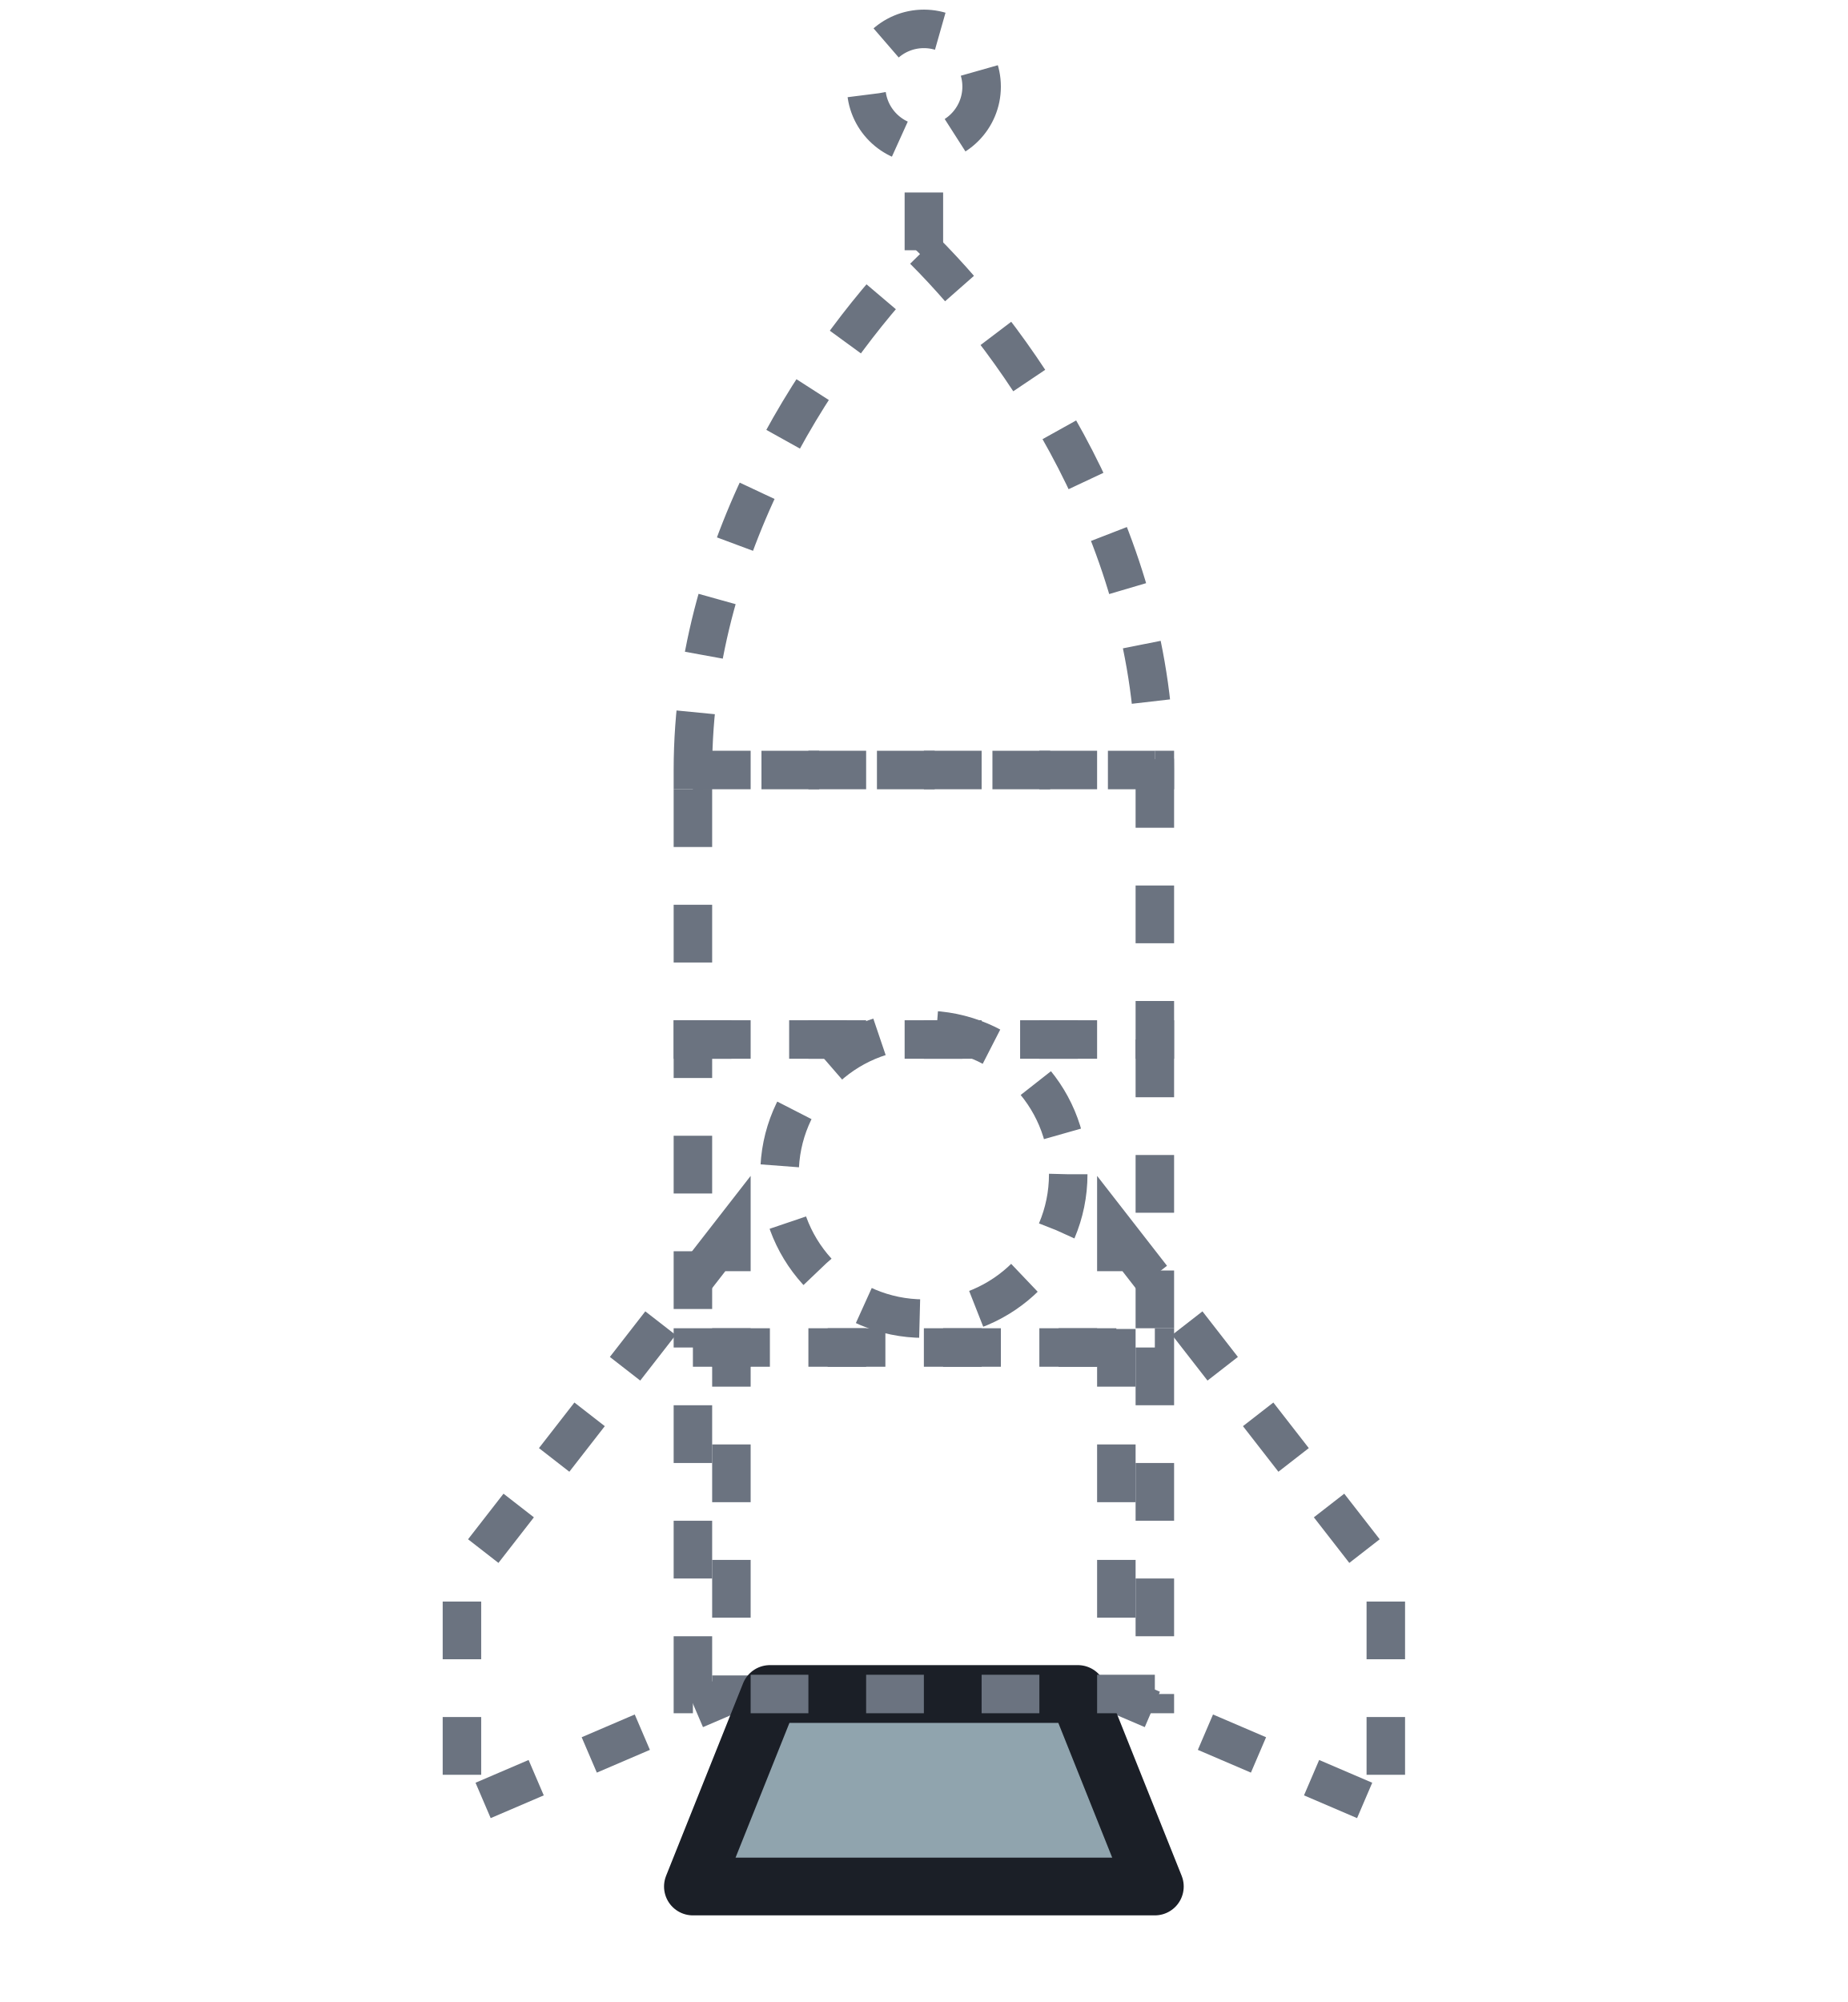
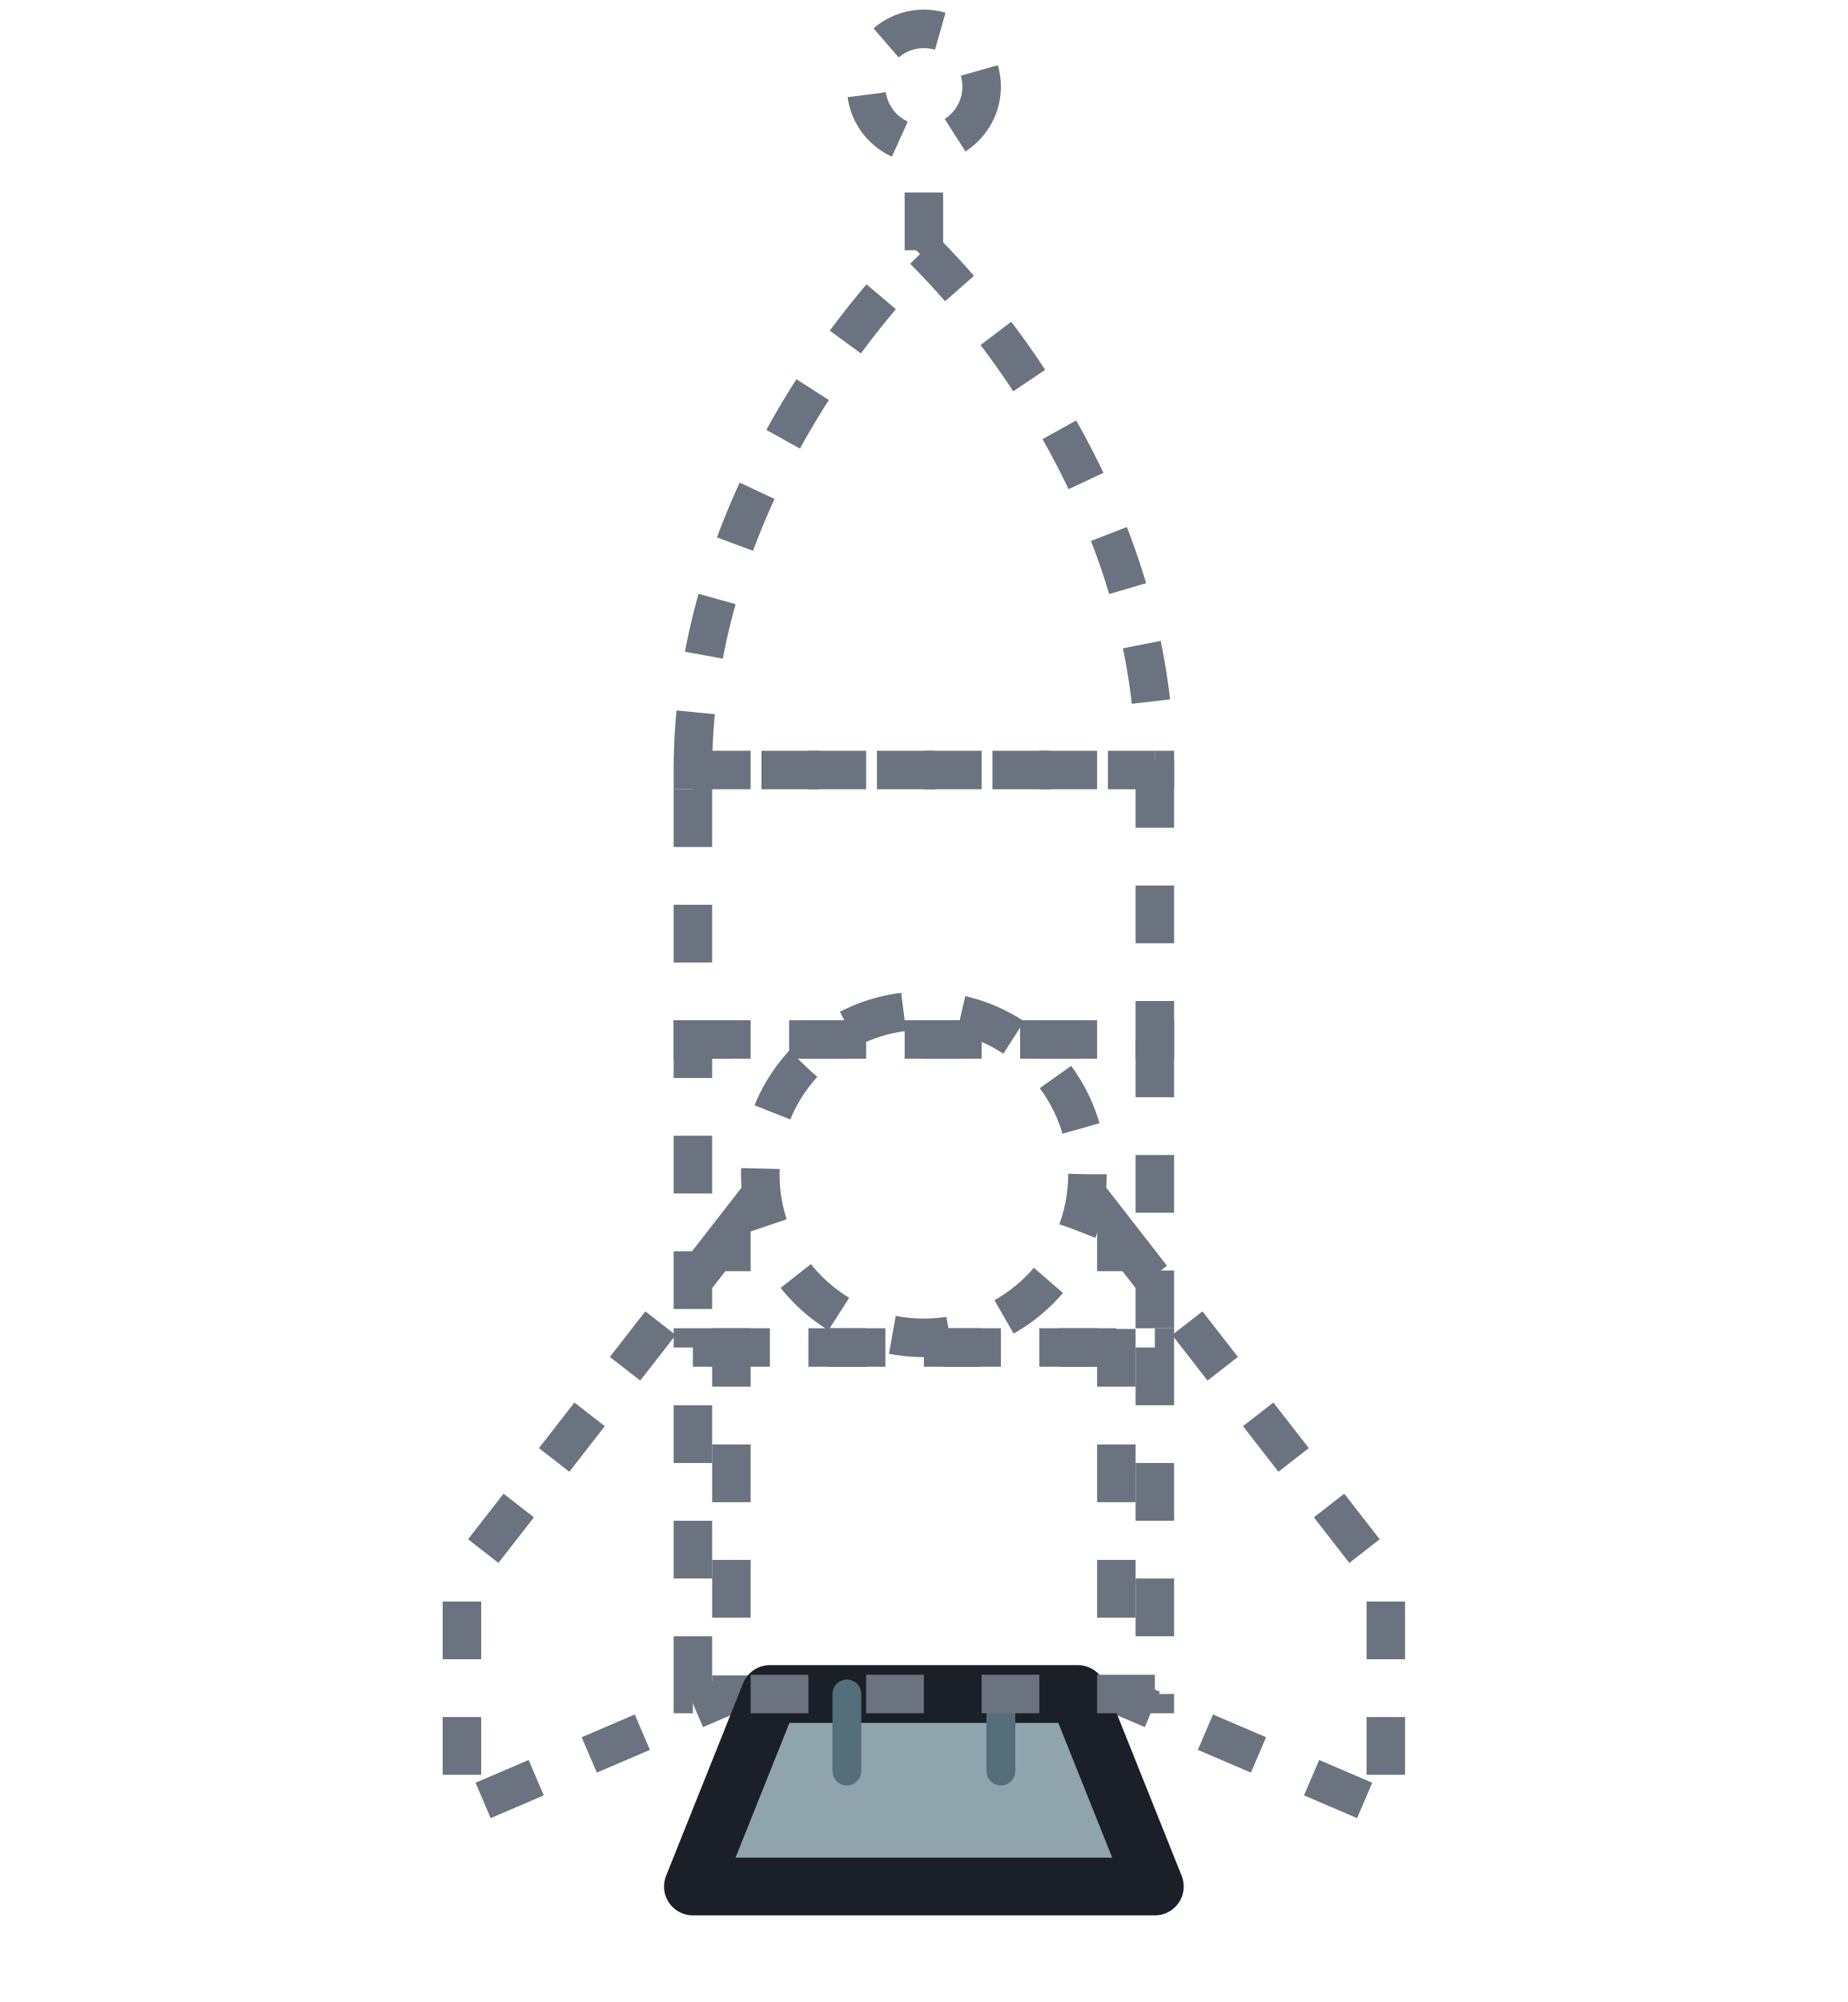
<svg xmlns="http://www.w3.org/2000/svg" viewBox="-16 -8 96 104">
-   <path d="M22 56 L8 74 V86 L22 80 Z" fill="none" stroke="#6b7380" stroke-width="2" stroke-dasharray="3 3" />
-   <path d="M42 56 L56 74 V86 L42 80 Z" fill="none" stroke="#6b7380" stroke-width="2" stroke-dasharray="3 3" />
-   <path d="M24 80 H40 L44 90 H20 Z" fill="#90a4ae" stroke="#1b1f27" stroke-width="3" stroke-linejoin="round" stroke-linecap="round" />
+   <g>
+     <path d="M22 56 L8 74 V86 L22 80 Z" fill="none" stroke="#6b7380" stroke-width="2" stroke-dasharray="3 3" />
+   </g>
+   <g>
+     <path d="M42 56 L56 74 V86 L42 80 Z" fill="none" stroke="#6b7380" stroke-width="2" stroke-dasharray="3 3" />
+   </g>
+   <g>
+     <path d="M24 80 H40 L44 90 H20 Z" fill="#90a4ae" stroke="#1b1f27" stroke-width="3" stroke-linejoin="round" stroke-linecap="round" />
+     <path d="M28 80 V84 M36 80 V84" fill="none" stroke="#546e7a" stroke-width="1.5" stroke-linejoin="round" stroke-linecap="round" />
+   </g>
  <g>
    <rect x="20" y="62" width="24" height="18" fill="none" stroke="#6b7380" stroke-width="2" stroke-dasharray="3 3" />
  </g>
-   <rect x="20" y="46" width="24" height="16" fill="none" stroke="#6b7380" stroke-width="2" stroke-dasharray="3 3" />
+   <g>
+     <rect x="20" y="46" width="24" height="16" fill="none" stroke="#6b7380" stroke-width="2" stroke-dasharray="3 3" />
+   </g>
  <g>
    <rect x="20" y="32" width="24" height="14" fill="none" stroke="#6b7380" stroke-width="2" stroke-dasharray="3 3" />
  </g>
-   <path d="M20 32 C20 20 27 10 32 5 C37 10 44 20 44 32 Z" fill="none" stroke="#6b7380" stroke-width="2" stroke-dasharray="3 3" />
-   <circle cx="32" cy="53" r="7.5" fill="none" stroke="#6b7380" stroke-width="2" stroke-dasharray="3 3" />
+   <g>
+     <path d="M20 32 C20 20 27 10 32 5 C37 10 44 20 44 32 Z" fill="none" stroke="#6b7380" stroke-width="2" stroke-dasharray="3 3" />
+   </g>
+   <circle cx="32" cy="53" r="8.5" fill="none" stroke="#6b7380" stroke-width="2" stroke-dasharray="3 3" />
  <g>
    <path d="M32 5 V-1" fill="none" stroke="#6b7380" stroke-width="2" stroke-dasharray="3 3" />
    <circle cx="32" cy="-3.5" r="3" fill="none" stroke="#6b7380" stroke-width="2" stroke-dasharray="3 3" />
  </g>
</svg>
